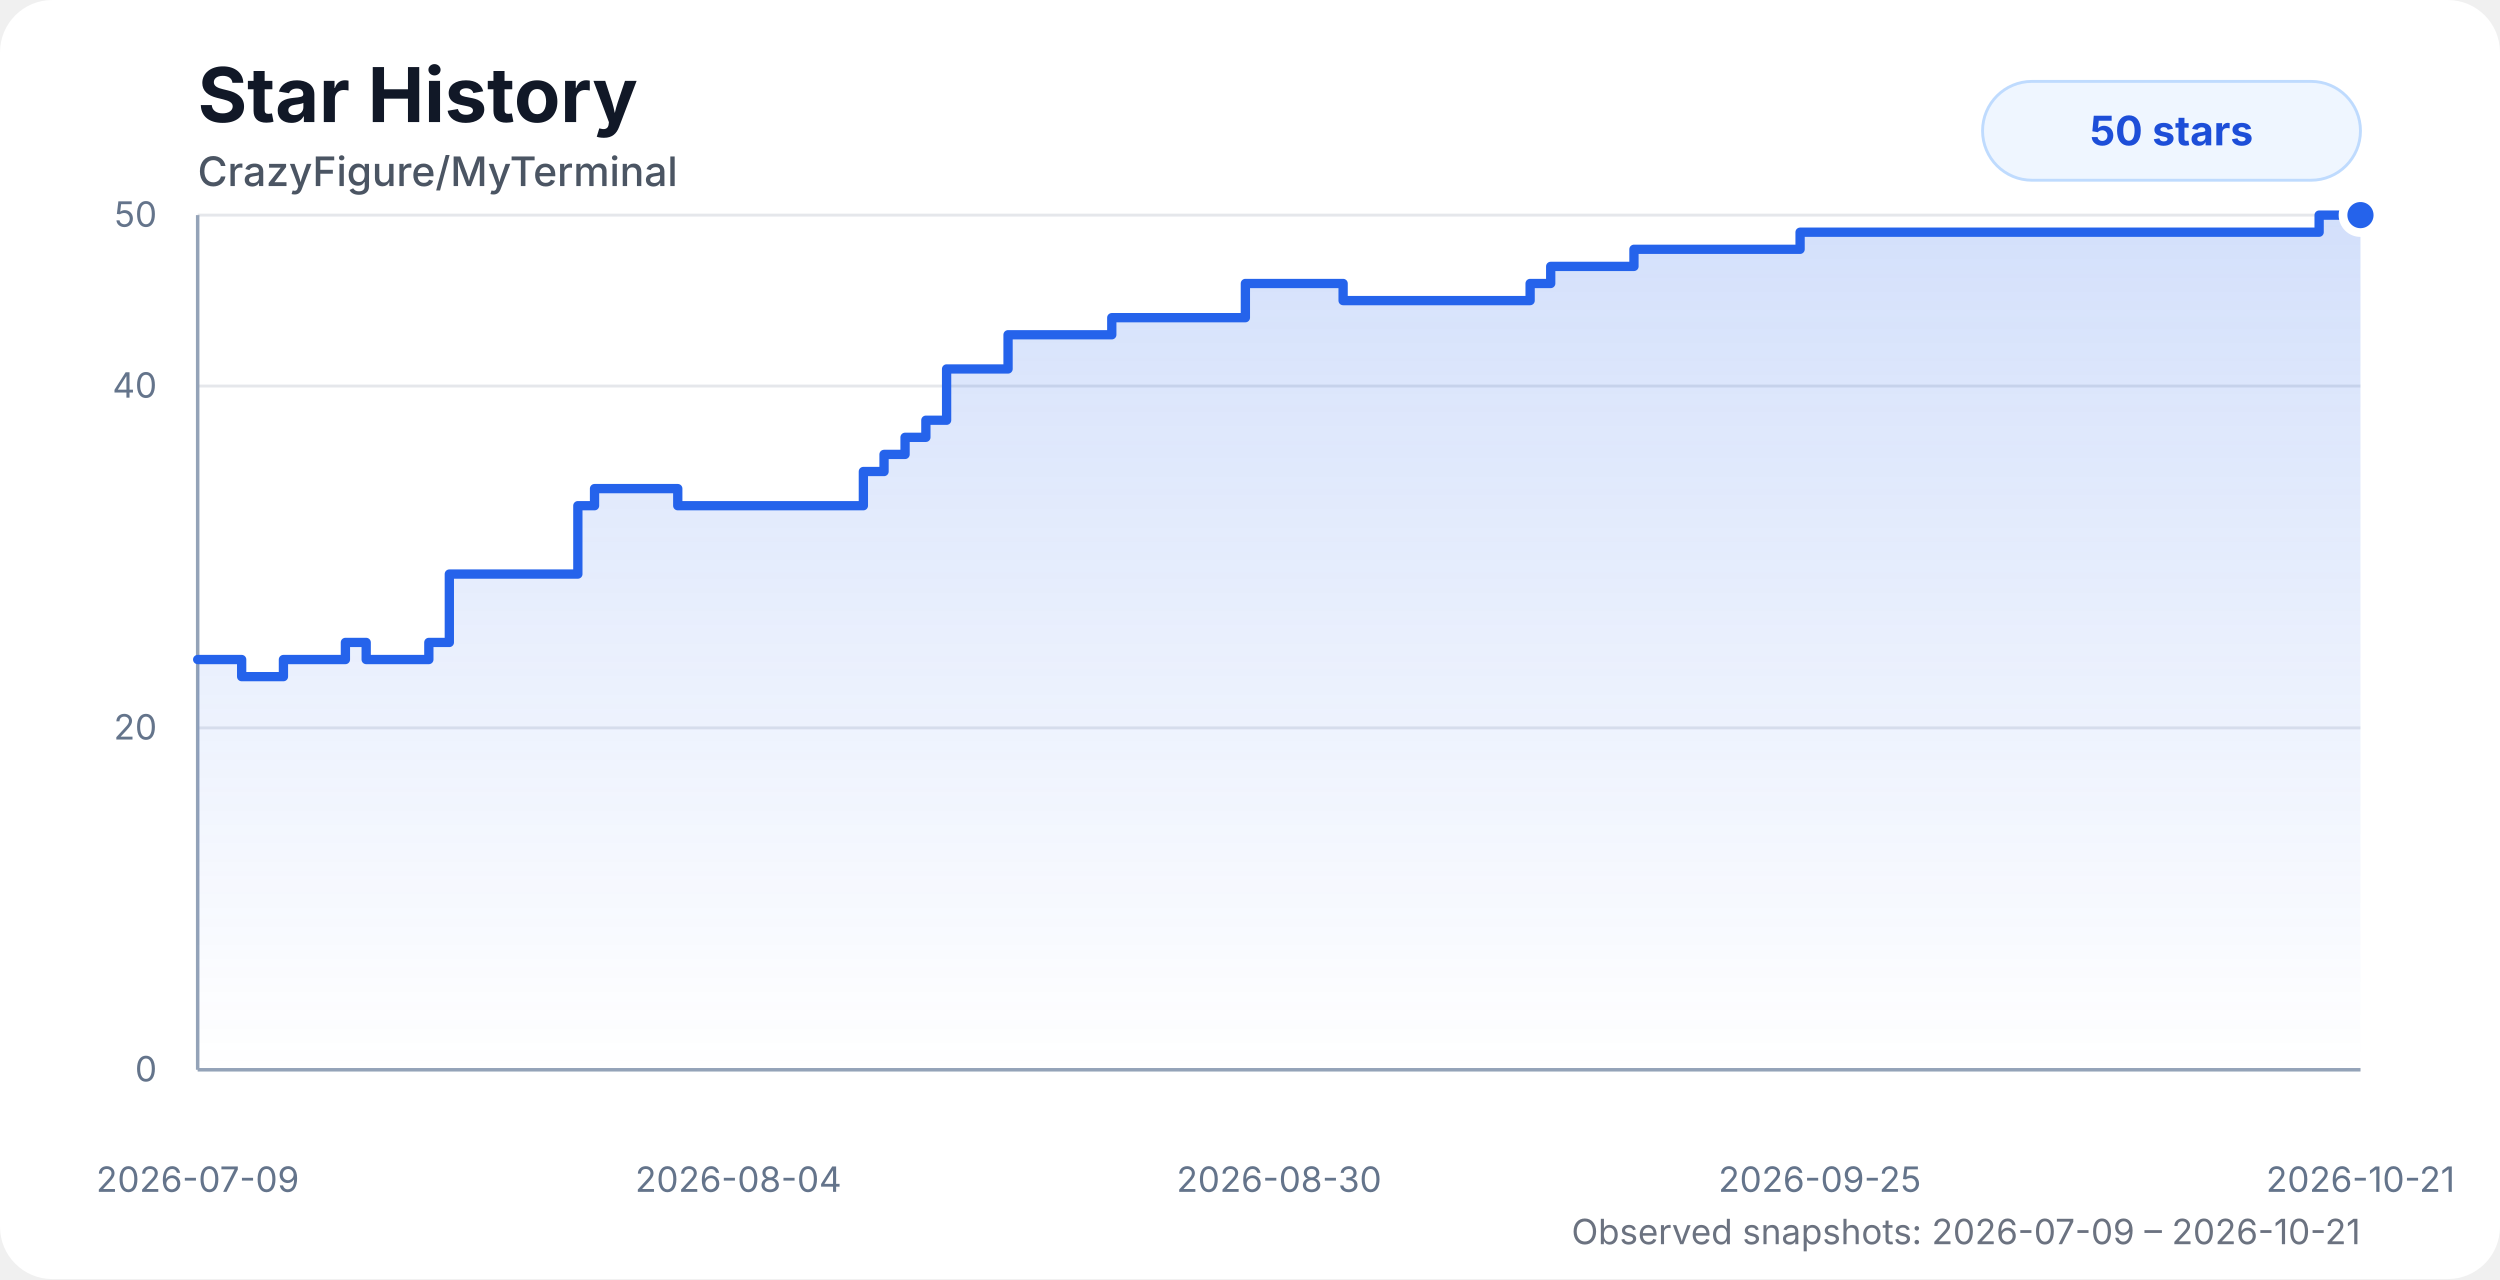
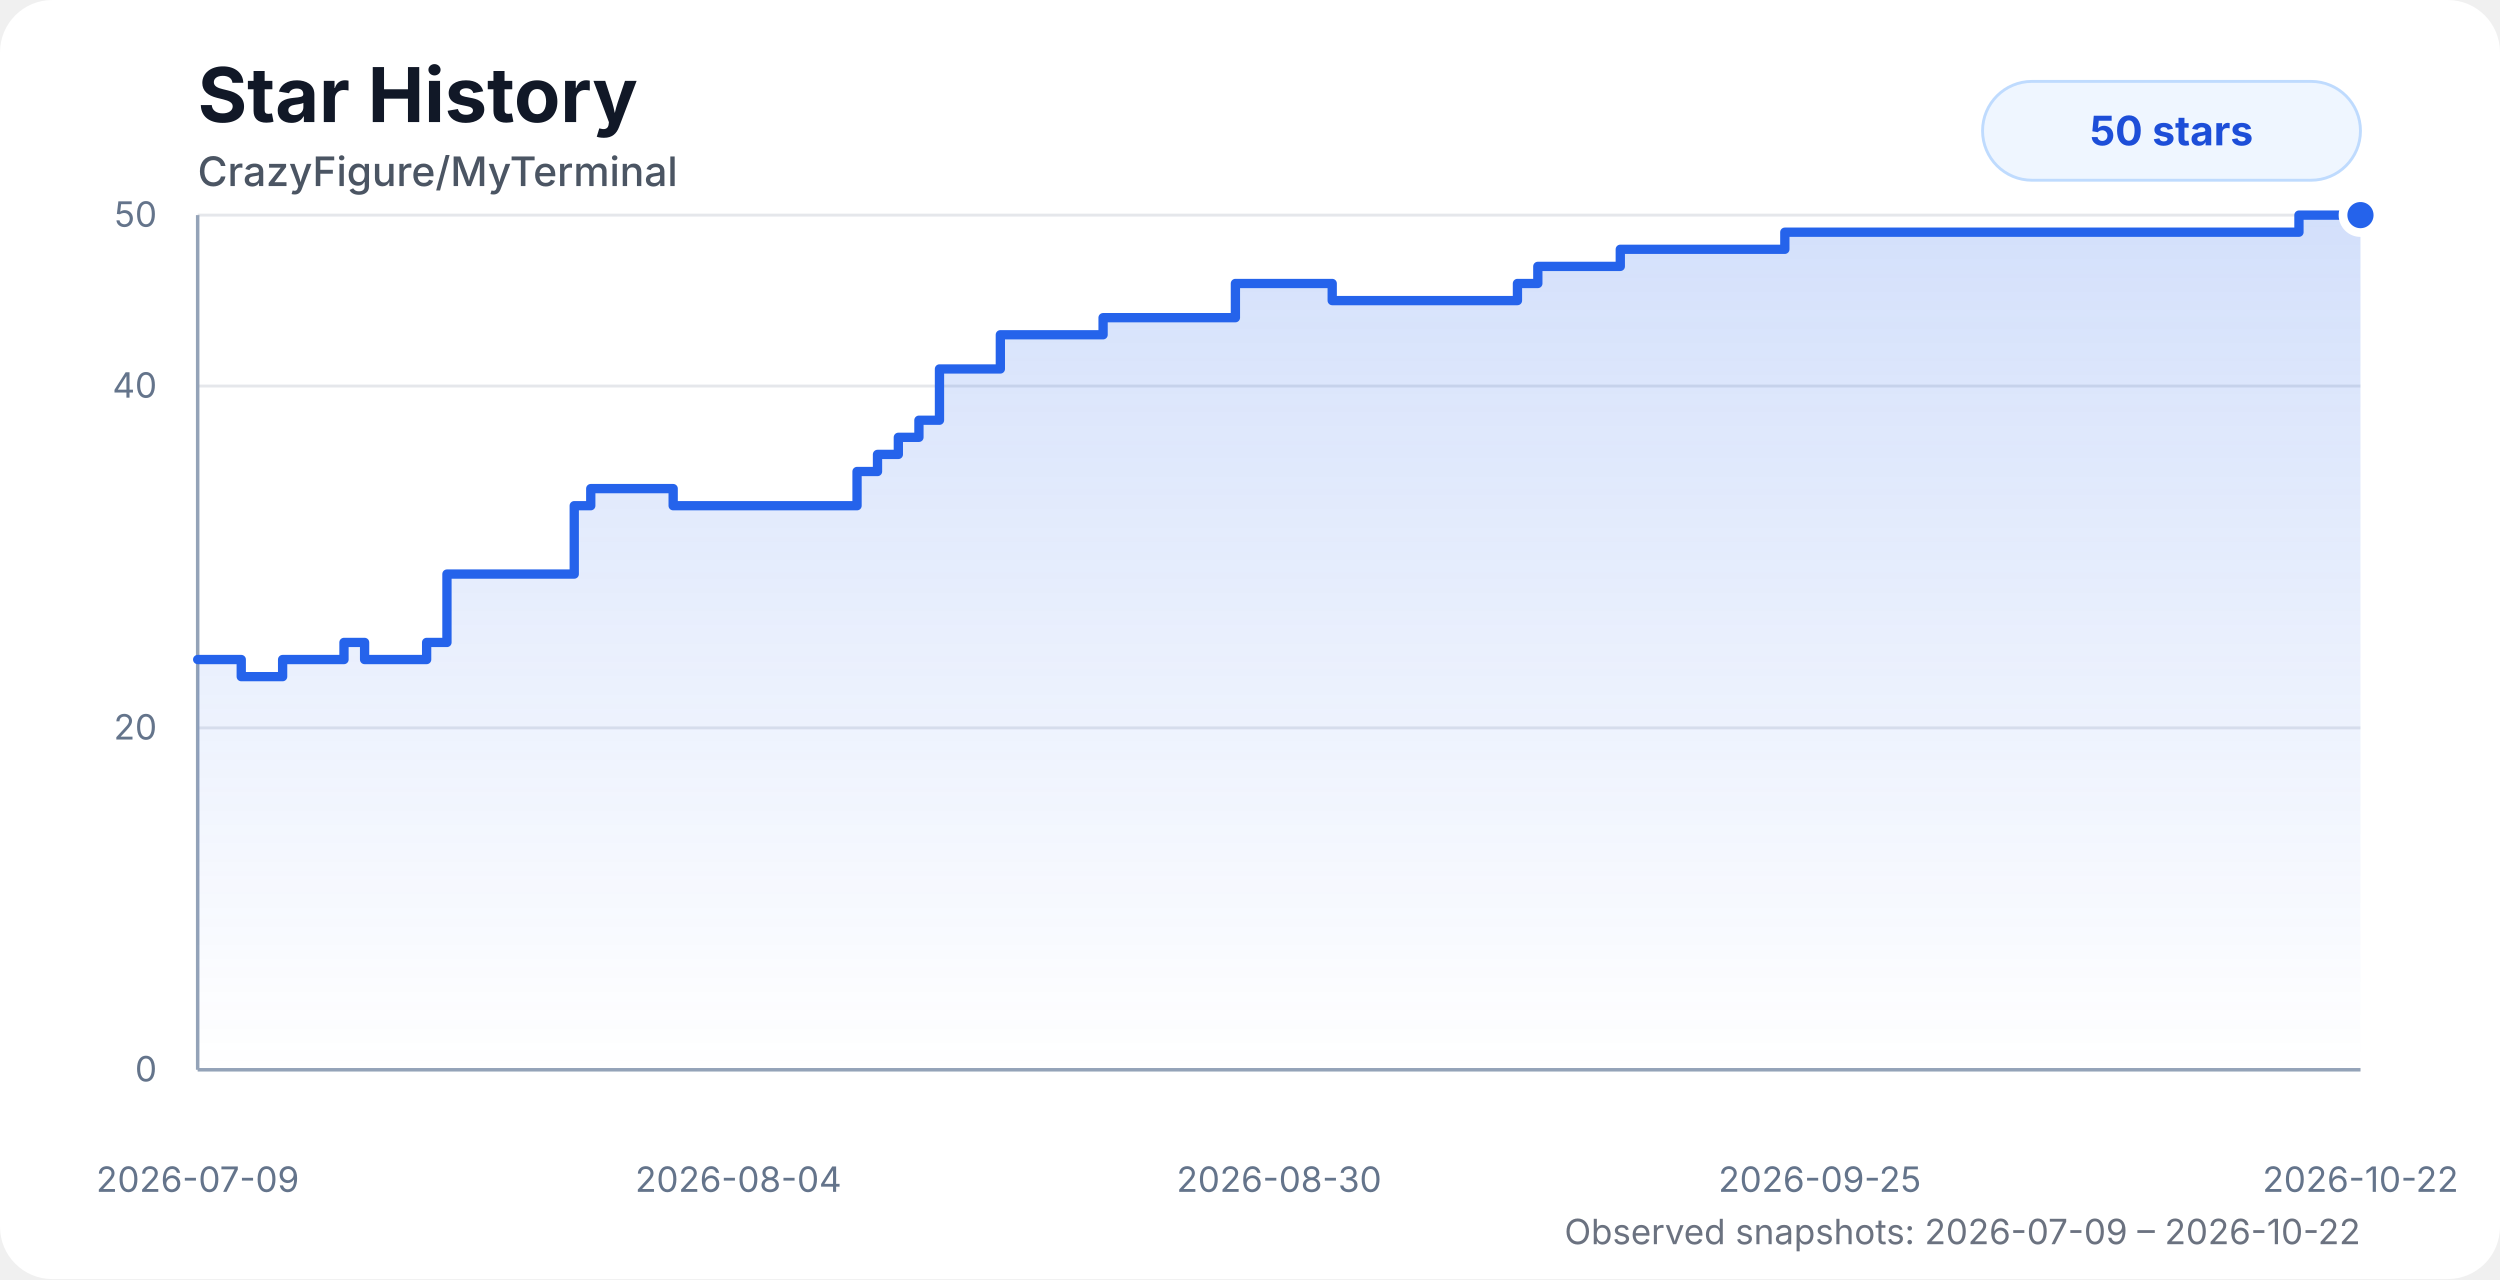
<svg xmlns="http://www.w3.org/2000/svg" width="860" height="440" viewBox="0 0 860 440" role="img" aria-labelledby="title desc">
  <style>
    .chart-bg { fill: #ffffff; }
    .title { fill: #111827; font: 700 26px system-ui, -apple-system, BlinkMacSystemFont, "Segoe UI", sans-serif; }
    .subtitle { fill: #4b5563; font: 500 14px system-ui, -apple-system, BlinkMacSystemFont, "Segoe UI", sans-serif; }
    .axis-label { fill: #64748b; font: 12px system-ui, -apple-system, BlinkMacSystemFont, "Segoe UI", sans-serif; }
    .grid { stroke: #e5e7eb; stroke-width: 1; }
    .axis { stroke: #94a3b8; stroke-width: 1.2; }
    .area { fill: url(#starGradient); opacity: 0.28; }
    .line { fill: none; stroke: #2563eb; stroke-width: 3.2; stroke-linecap: round; stroke-linejoin: round; }
    .dot { fill: #2563eb; stroke: #ffffff; stroke-width: 3; }
    .badge { fill: #eff6ff; stroke: #bfdbfe; }
    .badge-text { fill: #1d4ed8; font: 700 14px system-ui, -apple-system, BlinkMacSystemFont, "Segoe UI", sans-serif; }
    .status { fill: #6b7280; font: 12px system-ui, -apple-system, BlinkMacSystemFont, "Segoe UI", sans-serif; }
    @media (prefers-color-scheme: dark) {
      .chart-bg { fill: #0d1117; }
      .title { fill: #f8fafc; }
      .subtitle { fill: #cbd5e1; }
      .axis-label { fill: #94a3b8; }
      .grid { stroke: #1f2937; }
      .axis { stroke: #475569; }
      .dot { stroke: #0d1117; }
      .badge { fill: #172554; stroke: #1d4ed8; }
      .badge-text { fill: #bfdbfe; }
      .status { fill: #94a3b8; }
    }
  </style>
  <defs>
    <linearGradient id="starGradient" x1="0" x2="0" y1="0" y2="1">
      <stop offset="0%" stop-color="#2563eb" stop-opacity="0.72" />
      <stop offset="100%" stop-color="#2563eb" stop-opacity="0" />
    </linearGradient>
  </defs>
  <rect class="chart-bg" width="860" height="440" rx="18" />
  <text class="title" x="68" y="42">Star History</text>
  <text class="subtitle" x="68" y="64">CrazyFigure/MyTerminal</text>
  <g>
    <line class="grid" x1="68" y1="368" x2="812" y2="368" />
    <line class="grid" x1="68" y1="250.4" x2="812" y2="250.4" />
    <line class="grid" x1="68" y1="132.8" x2="812" y2="132.8" />
    <line class="grid" x1="68" y1="74" x2="812" y2="74" />
    <line class="axis" x1="68" y1="74" x2="68" y2="368" />
    <line class="axis" x1="68" y1="368" x2="812" y2="368" />
    <text class="axis-label" x="54" y="372" text-anchor="end">0</text>
    <text class="axis-label" x="54" y="254.4" text-anchor="end">20</text>
    <text class="axis-label" x="54" y="136.8" text-anchor="end">40</text>
    <text class="axis-label" x="54" y="78" text-anchor="end">50</text>
    <text class="axis-label" x="68" y="410" text-anchor="middle">2026-07-09</text>
    <text class="axis-label" x="254" y="410" text-anchor="middle">2026-08-04</text>
    <text class="axis-label" x="440" y="410" text-anchor="middle">2026-08-30</text>
    <text class="axis-label" x="626" y="410" text-anchor="middle">2026-09-25</text>
-     <text class="axis-label" x="812" y="410" text-anchor="middle">2026-10-21</text>
+     <text class="axis-label" x="812" y="410" text-anchor="middle">2026-10-22</text>
  </g>
-   <path class="area" d="M 68 226.88 H 76.19 V 226.88 H 83.13 V 232.76 H 97.5 V 226.88 H 118.82 V 221 H 125.97 V 226.88 H 147.52 V 221 H 154.57 V 197.48 H 161.71 V 197.48 H 198.78 V 173.96 H 204.52 V 168.08 H 233.15 V 173.96 H 254.53 V 173.96 H 261.66 V 173.96 H 268.81 V 173.96 H 275.8 V 173.96 H 282.63 V 173.96 H 289.81 V 173.96 H 297 V 162.2 H 304.11 V 156.32 H 311.34 V 150.44 H 318.5 V 144.56 H 325.63 V 126.92 H 332.45 V 126.92 H 339.63 V 126.92 H 346.77 V 115.16 H 353.89 V 115.16 H 361.04 V 115.16 H 368.18 V 115.16 H 375.35 V 115.16 H 382.45 V 109.28 H 389.64 V 109.28 H 396.78 V 109.28 H 403.89 V 109.28 H 411.07 V 109.28 H 420.76 V 109.28 H 428.41 V 97.52 H 434.05 V 97.52 H 440.87 V 97.52 H 448.09 V 97.52 H 455 V 97.52 H 462.03 V 103.4 H 469.17 V 103.4 H 476.34 V 103.4 H 483.43 V 103.4 H 490.63 V 103.4 H 497.81 V 103.4 H 504.9 V 103.4 H 512.07 V 103.4 H 519.2 V 103.4 H 526.36 V 97.52 H 533.44 V 91.64 H 540.7 V 91.64 H 547.88 V 91.64 H 554.94 V 91.64 H 562.08 V 85.76 H 569.23 V 85.76 H 576.32 V 85.76 H 583.46 V 85.76 H 590.72 V 85.76 H 597.9 V 85.76 H 604.98 V 85.76 H 612.04 V 85.76 H 619.23 V 79.88 H 626.35 V 79.88 H 633.49 V 79.88 H 640.77 V 79.88 H 648.04 V 79.88 H 655.17 V 79.88 H 662.26 V 79.88 H 669.52 V 79.88 H 676.6 V 79.88 H 683.61 V 79.88 H 690.87 V 79.88 H 698.07 V 79.88 H 705.34 V 79.88 H 712.38 V 79.88 H 719.59 V 79.88 H 726.72 V 79.88 H 733.8 V 79.88 H 740.95 V 79.88 H 748.14 V 79.88 H 755.38 V 79.88 H 762.05 V 79.88 H 769.11 V 79.88 H 776.24 V 79.88 H 783.31 V 79.88 H 790.57 V 79.88 H 797.78 V 74 H 804.86 V 74 H 812 V 74 L 812 368 L 68 368 Z" />
-   <path class="line" d="M 68 226.88 H 76.19 V 226.88 H 83.13 V 232.76 H 97.5 V 226.88 H 118.82 V 221 H 125.97 V 226.88 H 147.52 V 221 H 154.57 V 197.48 H 161.71 V 197.48 H 198.78 V 173.96 H 204.52 V 168.08 H 233.15 V 173.96 H 254.53 V 173.96 H 261.66 V 173.96 H 268.81 V 173.96 H 275.8 V 173.96 H 282.63 V 173.96 H 289.81 V 173.96 H 297 V 162.2 H 304.11 V 156.32 H 311.34 V 150.44 H 318.5 V 144.56 H 325.63 V 126.92 H 332.45 V 126.92 H 339.63 V 126.92 H 346.77 V 115.16 H 353.89 V 115.16 H 361.04 V 115.16 H 368.18 V 115.16 H 375.35 V 115.16 H 382.45 V 109.28 H 389.64 V 109.28 H 396.78 V 109.28 H 403.89 V 109.28 H 411.07 V 109.28 H 420.76 V 109.28 H 428.41 V 97.52 H 434.05 V 97.52 H 440.87 V 97.52 H 448.09 V 97.52 H 455 V 97.52 H 462.03 V 103.4 H 469.17 V 103.4 H 476.34 V 103.4 H 483.43 V 103.4 H 490.63 V 103.4 H 497.81 V 103.4 H 504.9 V 103.4 H 512.07 V 103.4 H 519.2 V 103.4 H 526.36 V 97.52 H 533.44 V 91.64 H 540.7 V 91.64 H 547.88 V 91.64 H 554.94 V 91.64 H 562.08 V 85.76 H 569.23 V 85.76 H 576.32 V 85.76 H 583.46 V 85.76 H 590.72 V 85.76 H 597.9 V 85.76 H 604.98 V 85.76 H 612.04 V 85.76 H 619.23 V 79.88 H 626.35 V 79.88 H 633.49 V 79.88 H 640.77 V 79.88 H 648.04 V 79.88 H 655.17 V 79.88 H 662.26 V 79.88 H 669.52 V 79.88 H 676.6 V 79.88 H 683.61 V 79.88 H 690.87 V 79.88 H 698.07 V 79.88 H 705.34 V 79.88 H 712.38 V 79.88 H 719.59 V 79.88 H 726.72 V 79.88 H 733.8 V 79.88 H 740.95 V 79.88 H 748.14 V 79.88 H 755.38 V 79.88 H 762.05 V 79.88 H 769.11 V 79.88 H 776.24 V 79.88 H 783.31 V 79.88 H 790.57 V 79.88 H 797.78 V 74 H 804.86 V 74 H 812 V 74" />
+   <path class="area" d="M 68 226.88 H 76.11 V 226.88 H 82.99 V 232.76 H 97.22 V 226.88 H 118.33 V 221 H 125.42 V 226.88 H 146.76 V 221 H 153.75 V 197.48 H 160.82 V 197.48 H 197.54 V 173.96 H 203.22 V 168.08 H 231.57 V 173.96 H 252.75 V 173.96 H 259.82 V 173.96 H 266.9 V 173.96 H 273.83 V 173.96 H 280.59 V 173.96 H 287.7 V 173.96 H 294.82 V 162.2 H 301.86 V 156.32 H 309.03 V 150.44 H 316.11 V 144.56 H 323.18 V 126.92 H 329.93 V 126.92 H 337.05 V 126.92 H 344.12 V 115.16 H 351.17 V 115.16 H 358.25 V 115.16 H 365.32 V 115.16 H 372.42 V 115.16 H 379.46 V 109.28 H 386.58 V 109.28 H 393.65 V 109.28 H 400.69 V 109.28 H 407.8 V 109.28 H 417.4 V 109.28 H 424.98 V 97.52 H 430.57 V 97.52 H 437.32 V 97.52 H 444.47 V 97.52 H 451.31 V 97.52 H 458.28 V 103.4 H 465.35 V 103.4 H 472.46 V 103.4 H 479.48 V 103.4 H 486.61 V 103.4 H 493.72 V 103.4 H 500.75 V 103.4 H 507.84 V 103.4 H 514.91 V 103.4 H 522 V 97.52 H 529.01 V 91.64 H 536.2 V 91.64 H 543.32 V 91.64 H 550.31 V 91.64 H 557.38 V 85.76 H 564.46 V 85.76 H 571.48 V 85.76 H 578.55 V 85.76 H 585.75 V 85.76 H 592.85 V 85.76 H 599.87 V 85.76 H 606.87 V 85.76 H 613.98 V 79.88 H 621.04 V 79.88 H 628.11 V 79.88 H 635.32 V 79.88 H 642.52 V 79.88 H 649.58 V 79.88 H 656.6 V 79.88 H 663.79 V 79.88 H 670.81 V 79.88 H 677.76 V 79.88 H 684.94 V 79.88 H 692.07 V 79.88 H 699.27 V 79.88 H 706.25 V 79.88 H 713.39 V 79.88 H 720.45 V 79.88 H 727.46 V 79.88 H 734.55 V 79.88 H 741.67 V 79.88 H 748.84 V 79.88 H 755.45 V 79.88 H 762.43 V 79.88 H 769.5 V 79.88 H 776.51 V 79.88 H 783.69 V 79.88 H 790.84 V 74 H 797.85 V 74 H 804.92 V 74 H 812 V 74 L 812 368 L 68 368 Z" />
+   <path class="line" d="M 68 226.88 H 76.11 V 226.88 H 82.99 V 232.76 H 97.22 V 226.88 H 118.33 V 221 H 125.42 V 226.88 H 146.76 V 221 H 153.75 V 197.48 H 160.82 V 197.48 H 197.54 V 173.96 H 203.22 V 168.08 H 231.57 V 173.96 H 252.75 V 173.96 H 259.82 V 173.96 H 266.9 V 173.96 H 273.83 V 173.96 H 280.59 V 173.96 H 287.7 V 173.96 H 294.82 V 162.2 H 301.86 V 156.32 H 309.03 V 150.44 H 316.11 V 144.56 H 323.18 V 126.92 H 329.93 V 126.92 H 337.05 V 126.92 H 344.12 V 115.16 H 351.17 V 115.16 H 358.25 V 115.16 H 365.32 V 115.16 H 372.42 V 115.16 H 379.46 V 109.28 H 386.58 V 109.28 H 393.65 V 109.28 H 400.69 V 109.28 H 407.8 V 109.28 H 417.4 V 109.28 H 424.98 V 97.52 H 430.57 V 97.52 H 437.32 V 97.52 H 444.47 V 97.52 H 451.31 V 97.52 H 458.28 V 103.4 H 465.35 V 103.4 H 472.46 V 103.4 H 479.48 V 103.4 H 486.61 V 103.4 H 493.72 V 103.4 H 500.75 V 103.4 H 507.84 V 103.4 H 514.91 V 103.4 H 522 V 97.52 H 529.01 V 91.64 H 536.2 V 91.64 H 543.32 V 91.64 H 550.31 V 91.64 H 557.38 V 85.76 H 564.46 V 85.76 H 571.48 V 85.76 H 578.55 V 85.76 H 585.75 V 85.76 H 592.85 V 85.76 H 599.87 V 85.76 H 606.87 V 85.76 H 613.98 V 79.88 H 621.04 V 79.88 H 628.11 V 79.88 H 635.32 V 79.88 H 642.52 V 79.88 H 649.58 V 79.88 H 656.6 V 79.88 H 663.79 V 79.88 H 670.81 V 79.88 H 677.76 V 79.88 H 684.94 V 79.88 H 692.07 V 79.88 H 699.27 V 79.88 H 706.25 V 79.88 H 713.39 V 79.88 H 720.45 V 79.88 H 727.46 V 79.88 H 734.55 V 79.88 H 741.67 V 79.88 H 748.84 V 79.88 H 755.45 V 79.88 H 762.43 V 79.88 H 769.5 V 79.88 H 776.51 V 79.88 H 783.69 V 79.88 H 790.84 V 74 H 797.85 V 74 H 804.92 V 74 H 812 V 74" />
  <circle class="dot" cx="812" cy="74" r="6" />
  <rect class="badge" x="682" y="28" width="130" height="34" rx="17" />
  <text class="badge-text" x="747" y="50" text-anchor="middle">50 stars</text>
-   <text class="status" x="812" y="428" text-anchor="end">Observed snapshots: 2026-07-09 – 2026-10-21</text>
+   <text class="status" x="812" y="428" text-anchor="end">Observed snapshots: 2026-07-09 – 2026-10-22</text>
</svg>
